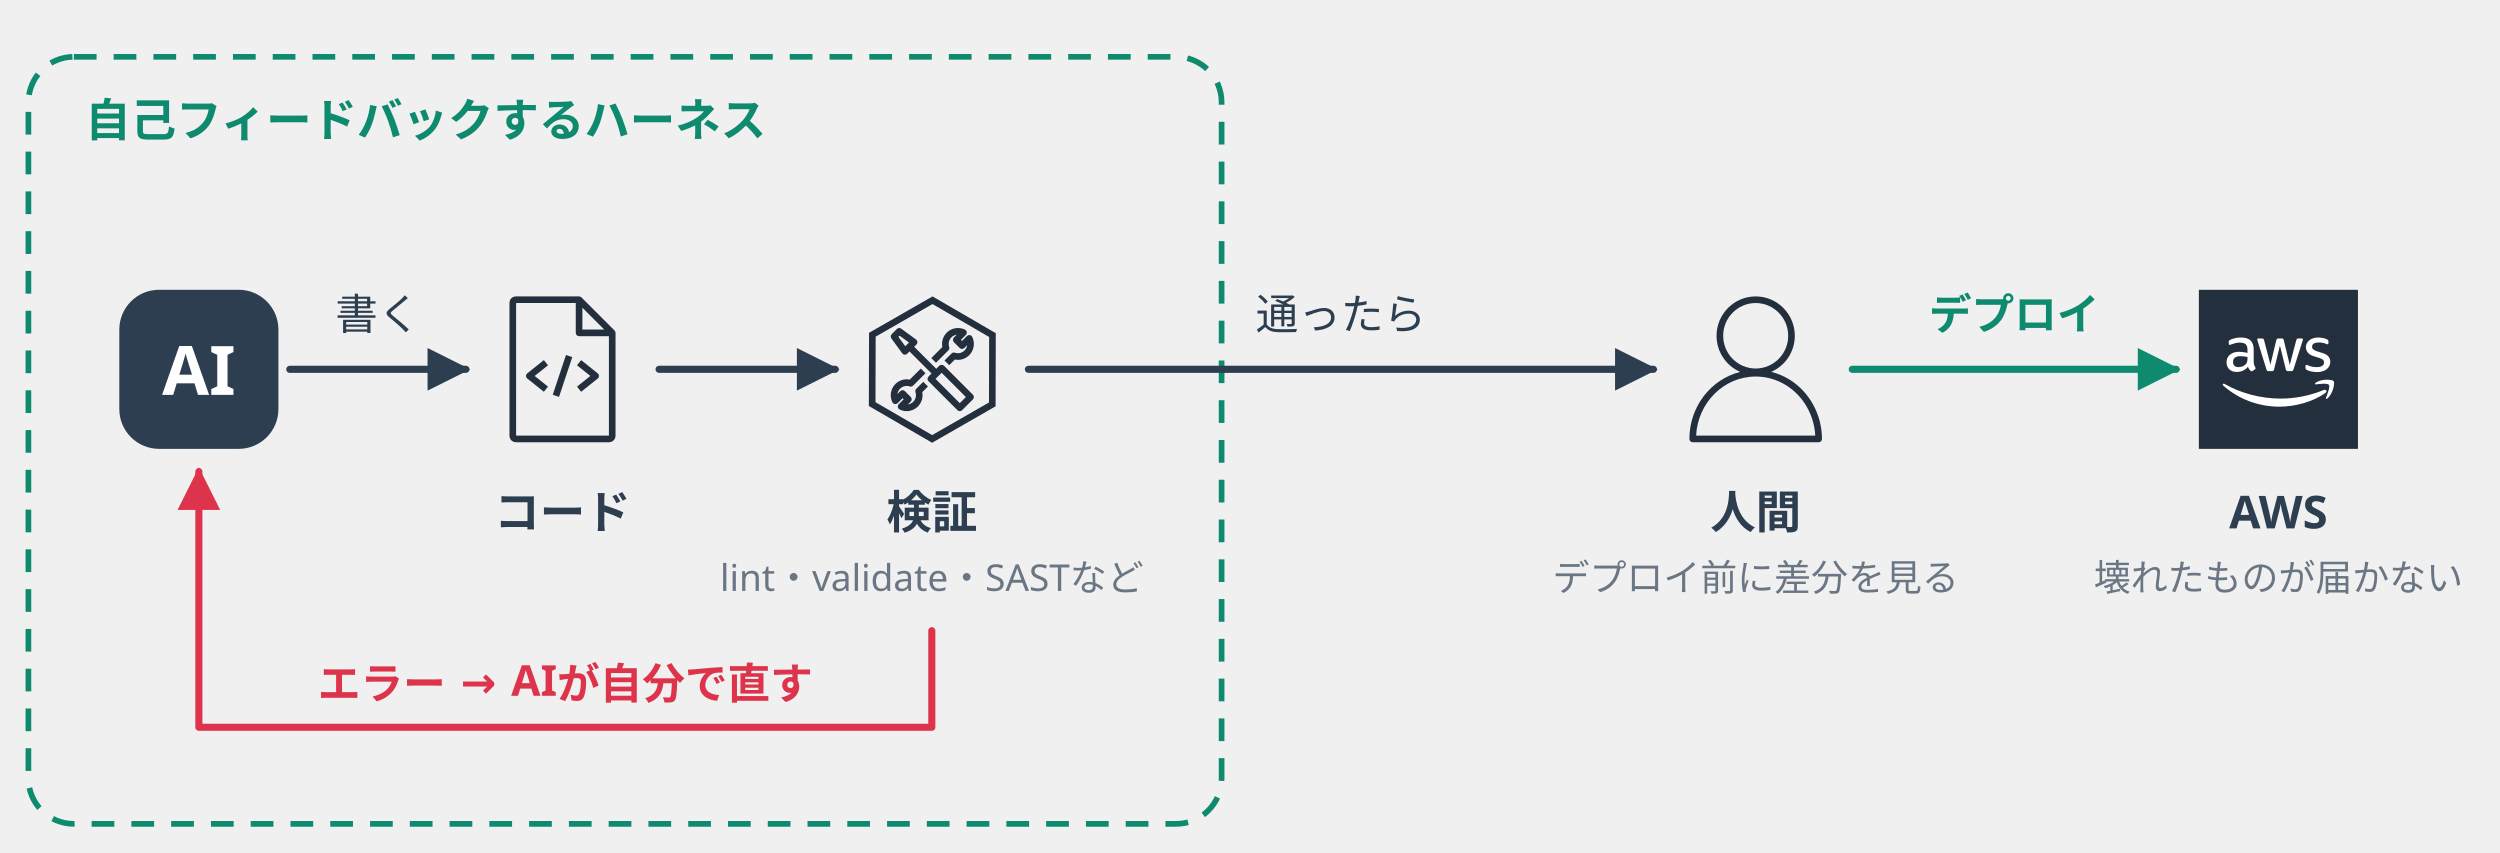
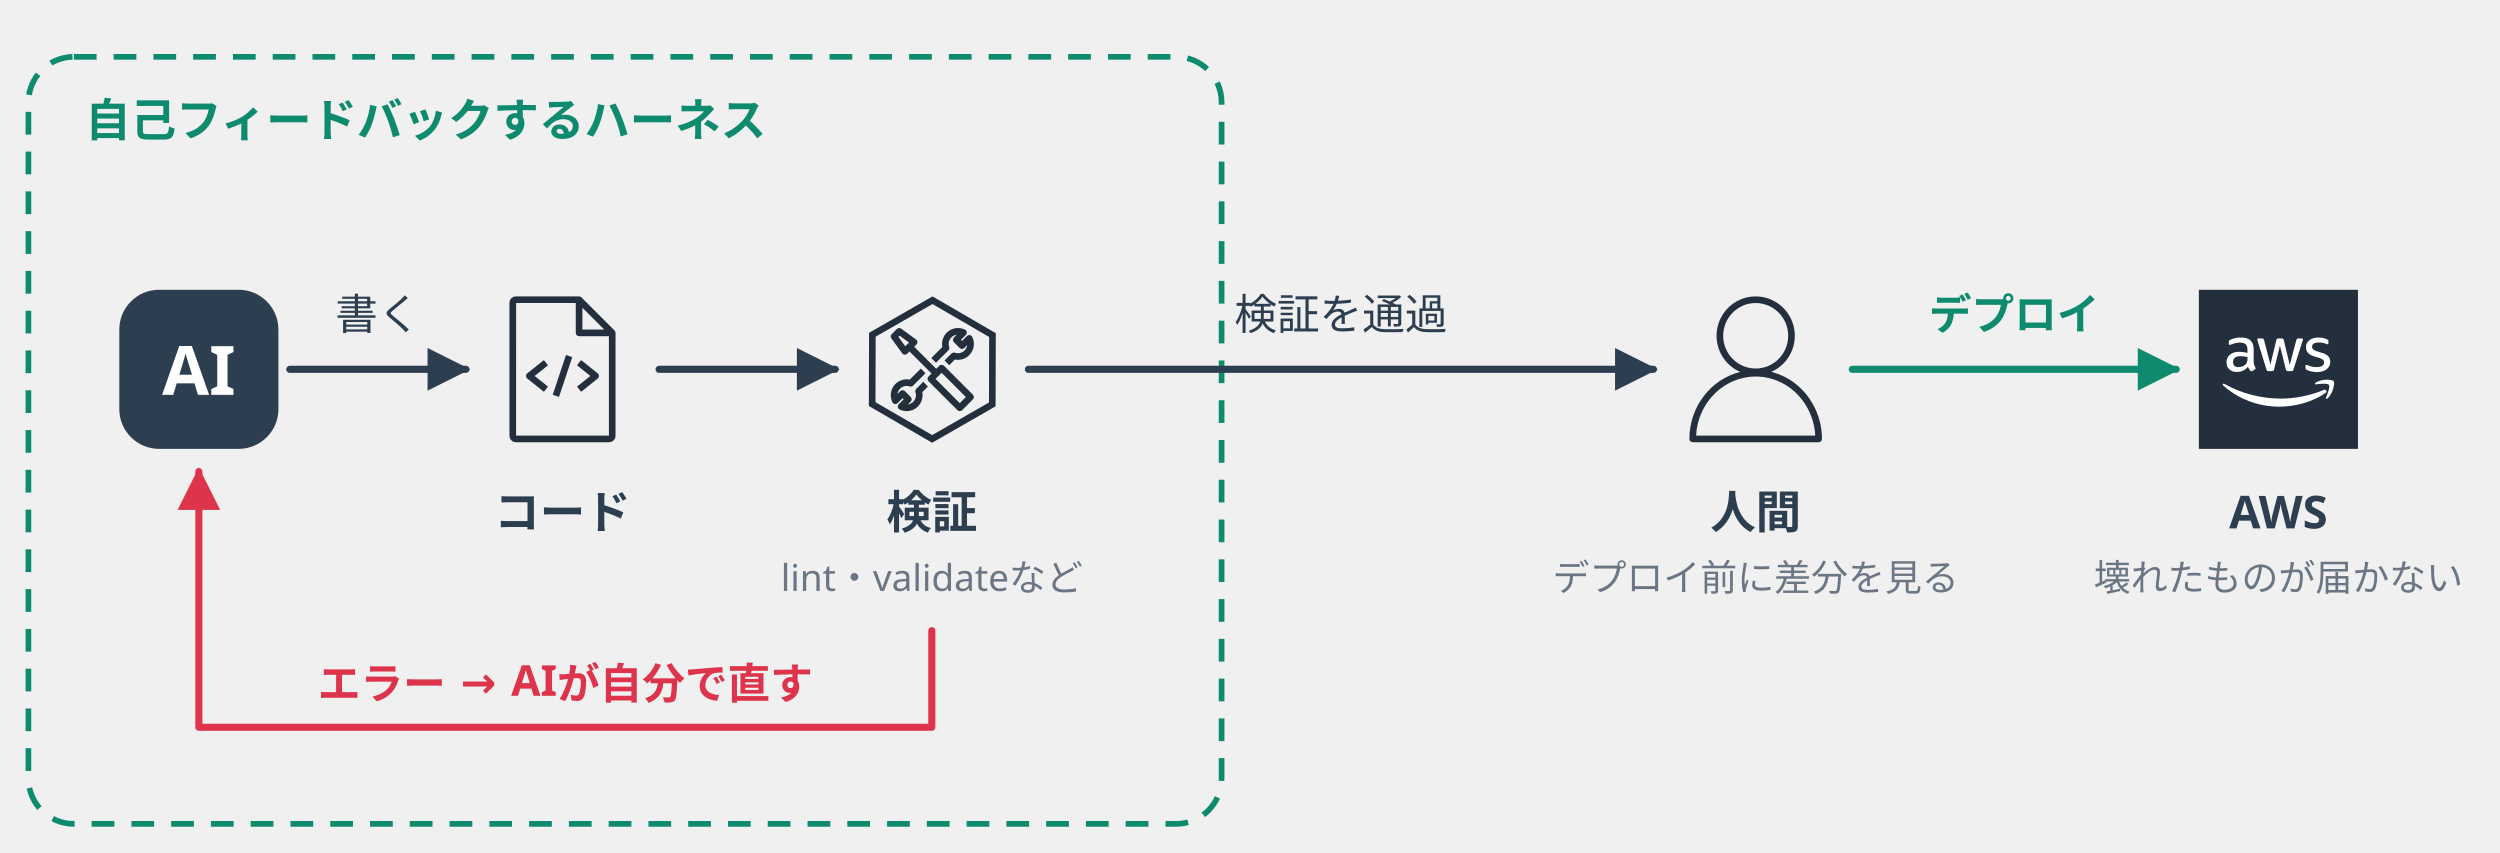
- <svg xmlns="http://www.w3.org/2000/svg" viewBox="0 0 880 300" width="100%" role="img" aria-label="AIが書いたコードをlint・validate・SASTなどで検証し、エラーがあればAIが自分で直す。検証を通ったら、人間がデプロイ前に差分を見てからデプロイする">
+ <svg xmlns="http://www.w3.org/2000/svg" viewBox="0 0 880 300" width="100%" role="img" aria-label="AIが書いたコードを検証し、エラーがあればAIが自分で直す。検証を通ったら、人間がデプロイ前に差分を見てからデプロイする">
  <defs>
    <marker id="a-i" viewBox="0 0 10 10" refX="9" refY="5" markerWidth="6" markerHeight="6" orient="auto-start-reverse">
      <path d="M0,0 L10,5 L0,10 z" fill="#2c3e50" />
    </marker>
    <marker id="a-g" viewBox="0 0 10 10" refX="9" refY="5" markerWidth="6" markerHeight="6" orient="auto-start-reverse">
      <path d="M0,0 L10,5 L0,10 z" fill="#0E8A6E" />
    </marker>
    <marker id="a-r" viewBox="0 0 10 10" refX="9" refY="5" markerWidth="6" markerHeight="6" orient="auto-start-reverse">
      <path d="M0,0 L10,5 L0,10 z" fill="#DD344C" />
    </marker>
    <marker id="a-x" viewBox="0 0 10 10" refX="9" refY="5" markerWidth="6" markerHeight="6" orient="auto-start-reverse">
      <path d="M0,0 L10,5 L0,10 z" fill="#8a94a3" />
    </marker>
  </defs>
  <rect x="10" y="20" width="420" height="270" rx="16" fill="none" stroke="#0E8A6E" stroke-width="2" stroke-dasharray="8 6" />
  <text x="30" y="48" font-family="'Noto Sans JP', 'Hiragino Sans', sans-serif" font-size="16" font-weight="bold" fill="#0E8A6E" text-anchor="start">自己フィードバックするハーネス</text>
  <rect x="42" y="102" width="56" height="56" rx="14" fill="#2c3e50" />
  <text x="70" y="139" font-family="'Noto Sans JP', 'Hiragino Sans', sans-serif" font-size="24" font-weight="bold" fill="#ffffff" text-anchor="middle">AI</text>
  <path d="M102,130 L164,130" fill="none" stroke="#2c3e50" stroke-width="2.5" stroke-linejoin="round" stroke-linecap="round" marker-end="url(#a-i)" />
  <text x="133" y="116" font-family="'Noto Sans JP', 'Hiragino Sans', sans-serif" font-size="15" font-weight="normal" fill="#2c3e50" text-anchor="middle">書く</text>
  <svg x="170" y="102" width="56" height="56" viewBox="0 0 48 48">
-     <g id="code77-Icon-Resource/General-Resource/Res_Source-Code_48" stroke="none" stroke-width="1" fill="none" fill-rule="evenodd">
-       <path d="M25.052,19.684 L26.948,20.317 L22.948,32.317 L21.052,31.684 L25.052,19.684 Z M34.625,25.22 C34.863,25.409 35,25.697 35,26 C35,26.304 34.863,26.592 34.625,26.781 L29.625,30.781 L28.375,29.22 L32.4,26 L28.375,22.781 L29.625,21.22 L34.625,25.22 Z M19.625,22.781 L15.601,26 L19.625,29.22 L18.375,30.781 L13.375,26.781 C13.138,26.592 13,26.304 13,26 C13,25.697 13.138,25.409 13.375,25.22 L18.375,21.22 L19.625,22.781 Z M10,44 L10.007,4 L28,4 L28,13 C28,13.552 28.448,14 29,14 L38,14 L38,44 L10,44 Z M30,5.414 L36.586,12 L30,12 L30,5.414 Z M39.707,12.293 L29.707,2.293 C29.52,2.105 29.266,2 29,2 L10,2 C8.823,2 8,2.822 8,4 L8,44 C8,45.14 8.86,46 10,46 L38,46 C39.141,46 40,45.14 40,44 L40,13 C40,12.734 39.895,12.48 39.707,12.293 L39.707,12.293 Z" id="code77-Fill-1" fill="#232F3D" />
+     <g id="code72-Icon-Resource/General-Resource/Res_Source-Code_48" stroke="none" stroke-width="1" fill="none" fill-rule="evenodd">
+       <path d="M25.052,19.684 L26.948,20.317 L22.948,32.317 L21.052,31.684 L25.052,19.684 Z M34.625,25.22 C34.863,25.409 35,25.697 35,26 C35,26.304 34.863,26.592 34.625,26.781 L29.625,30.781 L28.375,29.22 L32.4,26 L28.375,22.781 L29.625,21.22 L34.625,25.22 Z M19.625,22.781 L15.601,26 L19.625,29.22 L18.375,30.781 L13.375,26.781 C13.138,26.592 13,26.304 13,26 C13,25.697 13.138,25.409 13.375,25.22 L18.375,21.22 L19.625,22.781 Z M10,44 L10.007,4 L28,4 L28,13 C28,13.552 28.448,14 29,14 L38,14 L38,44 L10,44 Z M30,5.414 L36.586,12 L30,12 L30,5.414 Z M39.707,12.293 L29.707,2.293 C29.52,2.105 29.266,2 29,2 L10,2 C8.823,2 8,2.822 8,4 L8,44 C8,45.14 8.86,46 10,46 L38,46 C39.141,46 40,45.14 40,44 L40,13 C40,12.734 39.895,12.48 39.707,12.293 L39.707,12.293 Z" id="code72-Fill-1" fill="#232F3D" />
    </g>
  </svg>
  <text x="198" y="186" font-family="'Noto Sans JP', 'Hiragino Sans', sans-serif" font-size="16" font-weight="bold" fill="#2c3e50" text-anchor="middle">コード</text>
  <path d="M232,130 L294,130" fill="none" stroke="#2c3e50" stroke-width="2.5" stroke-linejoin="round" stroke-linecap="round" marker-end="url(#a-i)" />
  <svg x="300" y="102" width="56" height="56" viewBox="0 0 48 48">
-     <g id="toolkit78-Icon-Resource/General-Resource/Res_Toolkit_48" stroke="none" stroke-width="1" fill="none" fill-rule="evenodd">
-       <path d="M32.438,34.203 L25.12,26.884 L26.957,25.047 L34.275,32.366 L32.438,34.203 Z M13.922,14.201 L14.273,13.85 L17.117,15.924 L15.996,17.045 L13.922,14.201 Z M27.664,22.926 C27.289,22.551 26.625,22.551 26.25,22.926 L25.331,23.845 L18.677,17.191 L19.357,16.512 C19.564,16.305 19.669,16.018 19.647,15.727 C19.625,15.435 19.475,15.169 19.239,14.997 L14.759,11.73 C14.362,11.441 13.812,11.483 13.463,11.831 L11.903,13.391 C11.554,13.74 11.511,14.29 11.802,14.687 L15.069,19.167 C15.241,19.403 15.507,19.553 15.799,19.575 C15.825,19.577 15.851,19.578 15.876,19.578 C16.141,19.578 16.395,19.474 16.584,19.285 L17.263,18.605 L23.917,25.259 L22.999,26.177 C22.608,26.567 22.608,27.2 22.999,27.591 L31.731,36.324 C31.918,36.512 32.172,36.617 32.438,36.617 C32.704,36.617 32.958,36.512 33.145,36.324 L36.396,33.073 C36.787,32.682 36.787,32.05 36.396,31.659 L27.664,22.926 Z M27.176,17.271 C26.874,15.72 27.359,14.077 28.492,12.944 C29.939,11.494 32.154,11.125 34,12.022 C34.29,12.164 34.495,12.437 34.548,12.756 C34.602,13.075 34.498,13.4 34.269,13.629 L32.786,15.112 L33.115,15.442 L34.596,13.961 C34.825,13.732 35.149,13.629 35.467,13.682 C35.786,13.734 36.059,13.937 36.201,14.227 C37.105,16.069 36.738,18.282 35.286,19.733 C34.133,20.886 32.517,21.364 30.953,21.05 L29.25,22.754 L27.836,21.34 L29.946,19.228 C30.214,18.959 30.613,18.867 30.976,18.989 C32.001,19.34 33.109,19.081 33.872,18.319 C34.315,17.876 34.584,17.311 34.666,16.72 L33.821,17.564 C33.633,17.752 33.379,17.857 33.114,17.857 L33.113,17.857 C32.847,17.857 32.593,17.752 32.406,17.563 L30.665,15.817 C30.275,15.427 30.275,14.794 30.666,14.404 L31.505,13.564 C30.913,13.646 30.348,13.916 29.906,14.358 C29.155,15.109 28.892,16.244 29.236,17.248 C29.359,17.609 29.266,18.01 28.997,18.279 L25.261,22.015 L23.847,20.6 L27.176,17.271 Z M22.828,29.18 L21.124,30.885 C21.425,32.438 20.938,34.082 19.8,35.213 C18.884,36.134 17.658,36.619 16.414,36.619 C15.696,36.619 14.971,36.458 14.296,36.126 C14.007,35.983 13.804,35.71 13.751,35.391 C13.699,35.073 13.802,34.749 14.031,34.521 L15.512,33.04 L15.185,32.713 L13.704,34.194 C13.475,34.423 13.147,34.524 12.834,34.474 C12.515,34.421 12.242,34.218 12.099,33.929 C11.193,32.088 11.561,29.875 13.014,28.423 C14.147,27.285 15.79,26.799 17.341,27.105 L20.674,23.773 L22.088,25.187 L18.348,28.927 C18.078,29.197 17.675,29.29 17.315,29.165 C16.312,28.817 15.179,29.08 14.43,29.835 C13.985,30.279 13.714,30.845 13.633,31.436 L14.478,30.592 C14.869,30.201 15.501,30.201 15.892,30.592 L17.633,32.333 C18.024,32.724 18.024,33.356 17.633,33.747 L16.787,34.594 C17.379,34.514 17.944,34.243 18.386,33.799 C19.143,33.046 19.408,31.913 19.064,30.907 C18.941,30.547 19.034,30.146 19.303,29.877 L21.414,27.766 L22.828,29.18 Z M41.243,34.008 L24.095,43.846 L7.003,33.915 L7.057,14.146 L24.204,4.308 L41.295,14.24 L41.243,34.008 Z M24.209,2 L5.061,12.986 L5,35.063 L24.089,46.154 L43.239,35.168 L43.299,13.092 L24.209,2 Z" id="toolkit78-Fill-19" fill="#232F3D" />
+     <g id="toolkit73-Icon-Resource/General-Resource/Res_Toolkit_48" stroke="none" stroke-width="1" fill="none" fill-rule="evenodd">
+       <path d="M32.438,34.203 L25.12,26.884 L26.957,25.047 L34.275,32.366 L32.438,34.203 Z M13.922,14.201 L14.273,13.85 L17.117,15.924 L15.996,17.045 L13.922,14.201 Z M27.664,22.926 C27.289,22.551 26.625,22.551 26.25,22.926 L25.331,23.845 L18.677,17.191 L19.357,16.512 C19.564,16.305 19.669,16.018 19.647,15.727 C19.625,15.435 19.475,15.169 19.239,14.997 L14.759,11.73 C14.362,11.441 13.812,11.483 13.463,11.831 L11.903,13.391 C11.554,13.74 11.511,14.29 11.802,14.687 L15.069,19.167 C15.241,19.403 15.507,19.553 15.799,19.575 C15.825,19.577 15.851,19.578 15.876,19.578 C16.141,19.578 16.395,19.474 16.584,19.285 L17.263,18.605 L23.917,25.259 L22.999,26.177 C22.608,26.567 22.608,27.2 22.999,27.591 L31.731,36.324 C31.918,36.512 32.172,36.617 32.438,36.617 C32.704,36.617 32.958,36.512 33.145,36.324 L36.396,33.073 C36.787,32.682 36.787,32.05 36.396,31.659 L27.664,22.926 Z M27.176,17.271 C26.874,15.72 27.359,14.077 28.492,12.944 C29.939,11.494 32.154,11.125 34,12.022 C34.29,12.164 34.495,12.437 34.548,12.756 C34.602,13.075 34.498,13.4 34.269,13.629 L32.786,15.112 L33.115,15.442 L34.596,13.961 C34.825,13.732 35.149,13.629 35.467,13.682 C35.786,13.734 36.059,13.937 36.201,14.227 C37.105,16.069 36.738,18.282 35.286,19.733 C34.133,20.886 32.517,21.364 30.953,21.05 L29.25,22.754 L27.836,21.34 L29.946,19.228 C30.214,18.959 30.613,18.867 30.976,18.989 C32.001,19.34 33.109,19.081 33.872,18.319 C34.315,17.876 34.584,17.311 34.666,16.72 L33.821,17.564 C33.633,17.752 33.379,17.857 33.114,17.857 L33.113,17.857 C32.847,17.857 32.593,17.752 32.406,17.563 L30.665,15.817 C30.275,15.427 30.275,14.794 30.666,14.404 L31.505,13.564 C30.913,13.646 30.348,13.916 29.906,14.358 C29.155,15.109 28.892,16.244 29.236,17.248 C29.359,17.609 29.266,18.01 28.997,18.279 L25.261,22.015 L23.847,20.6 L27.176,17.271 Z M22.828,29.18 L21.124,30.885 C21.425,32.438 20.938,34.082 19.8,35.213 C18.884,36.134 17.658,36.619 16.414,36.619 C15.696,36.619 14.971,36.458 14.296,36.126 C14.007,35.983 13.804,35.71 13.751,35.391 C13.699,35.073 13.802,34.749 14.031,34.521 L15.512,33.04 L15.185,32.713 L13.704,34.194 C13.475,34.423 13.147,34.524 12.834,34.474 C12.515,34.421 12.242,34.218 12.099,33.929 C11.193,32.088 11.561,29.875 13.014,28.423 C14.147,27.285 15.79,26.799 17.341,27.105 L20.674,23.773 L22.088,25.187 L18.348,28.927 C18.078,29.197 17.675,29.29 17.315,29.165 C16.312,28.817 15.179,29.08 14.43,29.835 C13.985,30.279 13.714,30.845 13.633,31.436 L14.478,30.592 C14.869,30.201 15.501,30.201 15.892,30.592 L17.633,32.333 C18.024,32.724 18.024,33.356 17.633,33.747 L16.787,34.594 C17.379,34.514 17.944,34.243 18.386,33.799 C19.143,33.046 19.408,31.913 19.064,30.907 C18.941,30.547 19.034,30.146 19.303,29.877 L21.414,27.766 L22.828,29.18 Z M41.243,34.008 L24.095,43.846 L7.003,33.915 L7.057,14.146 L24.204,4.308 L41.295,14.24 L41.243,34.008 Z M24.209,2 L5.061,12.986 L5,35.063 L24.089,46.154 L43.239,35.168 L43.299,13.092 L24.209,2 Z" id="toolkit73-Fill-19" fill="#232F3D" />
    </g>
  </svg>
  <text x="328" y="186" font-family="'Noto Sans JP', 'Hiragino Sans', sans-serif" font-size="16" font-weight="bold" fill="#2c3e50" text-anchor="middle">検証</text>
-   <text x="328" y="208" font-family="'Noto Sans JP', 'Hiragino Sans', sans-serif" font-size="13" font-weight="normal" fill="#6b7684" text-anchor="middle">lint・validate・SASTなど</text>
+   <text x="328" y="208" font-family="'Noto Sans JP', 'Hiragino Sans', sans-serif" font-size="13" font-weight="normal" fill="#6b7684" text-anchor="middle">lint・validateなど</text>
  <path d="M328,222 L328,256 L70,256 L70,166" fill="none" stroke="#DD344C" stroke-width="2.5" stroke-linejoin="round" stroke-linecap="round" marker-end="url(#a-r)" />
  <text x="199" y="246" font-family="'Noto Sans JP', 'Hiragino Sans', sans-serif" font-size="15" font-weight="bold" fill="#DD344C" text-anchor="middle">エラー → AIが自分で直す</text>
  <path d="M362,130 L582,130" fill="none" stroke="#2c3e50" stroke-width="2.5" stroke-linejoin="round" stroke-linecap="round" marker-end="url(#a-i)" />
-   <text x="472" y="116" font-family="'Noto Sans JP', 'Hiragino Sans', sans-serif" font-size="15" font-weight="normal" fill="#2c3e50" text-anchor="middle">通ったら</text>
+   <text x="472" y="116" font-family="'Noto Sans JP', 'Hiragino Sans', sans-serif" font-size="15" font-weight="normal" fill="#2c3e50" text-anchor="middle">検証を通過</text>
  <svg x="590" y="102" width="56" height="56" viewBox="0 0 48 48">
-     <g id="user79-Icon-Resource/General-Resource/Res_User_48" stroke="none" stroke-width="1" fill="none" fill-rule="evenodd">
-       <path d="M6.025,44 C6.524,34.085 14.395,26.178 24,26.178 C27.248,26.178 30.43,27.092 33.205,28.822 C38.354,32.033 41.653,37.783 41.974,44 L6.025,44 Z M14.192,13.878 C14.192,8.432 18.592,4 24.001,4 C29.408,4 33.807,8.432 33.807,13.878 C33.807,19.325 29.408,23.757 24.001,23.757 C18.592,23.757 14.192,19.325 14.192,13.878 L14.192,13.878 Z M34.263,27.125 C32.53,26.044 30.65,25.26 28.698,24.771 C32.877,22.939 35.807,18.749 35.807,13.878 C35.807,7.329 30.51,2 24.001,2 C17.489,2 12.192,7.329 12.192,13.878 C12.192,18.755 15.13,22.95 19.317,24.778 C10.545,26.981 4,35.2 4,45 C4,45.552 4.447,46 5,46 L43,46 C43.552,46 44,45.552 44,45 C44,37.719 40.269,30.87 34.263,27.125 L34.263,27.125 Z" id="user79-Fill-1" fill="#242F3E" />
+     <g id="user74-Icon-Resource/General-Resource/Res_User_48" stroke="none" stroke-width="1" fill="none" fill-rule="evenodd">
+       <path d="M6.025,44 C6.524,34.085 14.395,26.178 24,26.178 C27.248,26.178 30.43,27.092 33.205,28.822 C38.354,32.033 41.653,37.783 41.974,44 L6.025,44 Z M14.192,13.878 C14.192,8.432 18.592,4 24.001,4 C29.408,4 33.807,8.432 33.807,13.878 C33.807,19.325 29.408,23.757 24.001,23.757 C18.592,23.757 14.192,19.325 14.192,13.878 L14.192,13.878 Z M34.263,27.125 C32.53,26.044 30.65,25.26 28.698,24.771 C32.877,22.939 35.807,18.749 35.807,13.878 C35.807,7.329 30.51,2 24.001,2 C17.489,2 12.192,7.329 12.192,13.878 C12.192,18.755 15.13,22.95 19.317,24.778 C10.545,26.981 4,35.2 4,45 C4,45.552 4.447,46 5,46 L43,46 C43.552,46 44,45.552 44,45 C44,37.719 40.269,30.87 34.263,27.125 L34.263,27.125 Z" id="user74-Fill-1" fill="#242F3E" />
    </g>
  </svg>
  <text x="618" y="186" font-family="'Noto Sans JP', 'Hiragino Sans', sans-serif" font-size="16" font-weight="bold" fill="#2c3e50" text-anchor="middle">人間</text>
  <text x="618" y="208" font-family="'Noto Sans JP', 'Hiragino Sans', sans-serif" font-size="13" font-weight="normal" fill="#6b7684" text-anchor="middle">デプロイ前に差分を見る</text>
  <path d="M652,130 L766,130" fill="none" stroke="#0E8A6E" stroke-width="2.5" stroke-linejoin="round" stroke-linecap="round" marker-end="url(#a-g)" />
  <text x="709" y="116" font-family="'Noto Sans JP', 'Hiragino Sans', sans-serif" font-size="15" font-weight="bold" fill="#0E8A6E" text-anchor="middle">デプロイ</text>
  <svg x="774" y="102" width="56" height="56" viewBox="0 0 40 40">
-     <g id="cloud80-Icon-Architecture-Group/32/AWS-Cloud-logo_32" stroke="none" stroke-width="1" fill="none" fill-rule="evenodd">
-       <rect id="cloud80-Rectangle" fill="#242F3E" x="0" y="0" width="40" height="40" />
-       <path d="M32.698,23.901 C33.059,24.37 32.298,26.3 31.957,27.164 C31.853,27.426 32.075,27.529 32.307,27.332 C33.82,26.048 34.212,23.357 33.901,22.969 C33.594,22.583 30.95,22.252 29.338,23.401 C29.089,23.578 29.132,23.822 29.407,23.79 C30.315,23.678 32.338,23.433 32.698,23.901 L32.698,23.901 Z M31.856,25.91 C32.374,25.532 31.93,24.969 31.402,25.19 C27.889,26.654 24.075,27.363 20.602,27.363 C15.459,27.363 10.475,25.974 6.446,23.668 C6.094,23.466 5.833,23.823 6.127,24.082 C9.86,27.398 14.796,29.391 20.274,29.391 C24.184,29.391 28.725,28.183 31.856,25.91 L31.856,25.91 Z M29.712,20.695 C29.214,20.695 28.727,20.642 28.253,20.534 C27.777,20.425 27.413,20.302 27.16,20.161 C27.005,20.077 26.908,19.989 26.869,19.903 C26.831,19.815 26.811,19.729 26.811,19.643 L26.811,19.174 C26.811,18.98 26.884,18.881 27.027,18.881 C27.082,18.881 27.14,18.894 27.2,18.914 C27.261,18.937 27.341,18.969 27.441,19.012 C27.761,19.153 28.108,19.26 28.485,19.336 C28.861,19.411 29.236,19.449 29.611,19.449 C30.208,19.449 30.669,19.347 30.995,19.141 C31.322,18.937 31.484,18.646 31.484,18.268 C31.484,18.008 31.399,17.793 31.227,17.619 C31.056,17.445 30.738,17.286 30.275,17.134 L28.9,16.713 C28.203,16.497 27.698,16.184 27.383,15.775 C27.068,15.363 26.911,14.916 26.911,14.428 C26.911,14.041 26.996,13.699 27.169,13.401 C27.339,13.104 27.564,12.851 27.845,12.64 C28.13,12.43 28.459,12.272 28.834,12.162 C29.208,12.055 29.606,12 30.026,12 C30.236,12 30.449,12.014 30.666,12.041 C30.881,12.067 31.085,12.103 31.278,12.146 C31.471,12.191 31.651,12.239 31.816,12.292 C31.982,12.347 32.114,12.401 32.215,12.454 C32.346,12.529 32.439,12.605 32.496,12.681 C32.551,12.756 32.579,12.858 32.579,12.989 L32.579,13.425 C32.579,13.62 32.507,13.716 32.362,13.716 C32.285,13.716 32.165,13.68 31.998,13.604 C31.458,13.365 30.848,13.248 30.177,13.248 C29.635,13.248 29.214,13.334 28.916,13.506 C28.617,13.68 28.468,13.955 28.468,14.333 C28.468,14.591 28.562,14.81 28.751,14.988 C28.939,15.166 29.286,15.336 29.795,15.499 L31.137,15.921 C31.822,16.135 32.311,16.433 32.603,16.809 C32.897,17.188 33.044,17.619 33.044,18.104 C33.044,18.505 32.961,18.864 32.794,19.182 C32.628,19.501 32.399,19.772 32.105,19.999 C31.813,20.226 31.463,20.398 31.054,20.517 C30.644,20.637 30.197,20.695 29.712,20.695 L29.712,20.695 Z M17.547,20.451 C17.381,20.451 17.26,20.424 17.182,20.364 C17.104,20.303 17.038,20.183 16.983,19.999 L14.761,12.842 C14.708,12.658 14.679,12.535 14.679,12.471 C14.679,12.32 14.757,12.244 14.912,12.244 L15.839,12.244 C16.016,12.244 16.14,12.274 16.213,12.334 C16.284,12.392 16.347,12.512 16.402,12.698 L17.993,18.818 L19.47,12.698 C19.514,12.512 19.574,12.392 19.651,12.334 C19.728,12.274 19.855,12.244 20.031,12.244 L20.796,12.244 C20.971,12.244 21.098,12.274 21.176,12.334 C21.253,12.392 21.314,12.512 21.358,12.698 L22.851,18.899 L24.491,12.698 C24.546,12.512 24.609,12.392 24.681,12.334 C24.754,12.274 24.877,12.244 25.054,12.244 L25.932,12.244 C26.088,12.244 26.165,12.32 26.165,12.471 C26.165,12.512 26.158,12.562 26.149,12.615 C26.136,12.671 26.116,12.746 26.081,12.842 L23.795,19.999 C23.74,20.183 23.673,20.303 23.595,20.364 C23.518,20.424 23.396,20.451 23.231,20.451 L22.418,20.451 C22.242,20.451 22.115,20.421 22.038,20.357 C21.961,20.292 21.9,20.166 21.856,19.984 L20.38,14.024 L18.923,19.984 C18.879,20.166 18.817,20.292 18.74,20.357 C18.662,20.421 18.536,20.451 18.359,20.451 L17.547,20.451 Z M9.939,19.449 C10.25,19.449 10.575,19.392 10.918,19.279 C11.26,19.165 11.558,18.969 11.812,18.687 C11.968,18.515 12.074,18.318 12.136,18.096 C12.196,17.876 12.225,17.609 12.225,17.295 L12.225,16.907 C11.951,16.842 11.661,16.791 11.356,16.753 C11.052,16.716 10.757,16.696 10.469,16.696 C9.84,16.696 9.369,16.82 9.061,17.069 C8.752,17.317 8.596,17.672 8.596,18.139 C8.596,18.57 8.713,18.895 8.945,19.117 C9.177,19.339 9.509,19.449 9.939,19.449 L9.939,19.449 Z M13.785,18.041 C13.785,18.386 13.82,18.66 13.892,18.866 C13.965,19.072 14.067,19.294 14.199,19.53 C14.243,19.606 14.265,19.676 14.265,19.739 C14.265,19.838 14.204,19.93 14.083,20.015 L13.486,20.405 C13.398,20.458 13.315,20.486 13.238,20.486 C13.137,20.486 13.044,20.443 12.956,20.357 C12.822,20.226 12.71,20.084 12.617,19.927 C12.521,19.771 12.425,19.588 12.326,19.383 C11.585,20.236 10.658,20.663 9.542,20.663 C8.746,20.663 8.116,20.443 7.651,19.999 C7.188,19.557 6.956,18.963 6.956,18.219 C6.956,17.432 7.243,16.796 7.819,16.316 C8.392,15.836 9.167,15.595 10.138,15.595 C10.459,15.595 10.793,15.62 11.141,15.668 C11.488,15.716 11.851,15.785 12.225,15.871 L12.225,15.192 C12.225,14.49 12.078,13.996 11.779,13.709 C11.481,13.423 10.968,13.281 10.239,13.281 C9.906,13.281 9.566,13.32 9.218,13.401 C8.871,13.482 8.53,13.587 8.199,13.716 C8.044,13.781 7.933,13.822 7.868,13.838 C7.802,13.854 7.752,13.862 7.719,13.862 C7.587,13.862 7.519,13.766 7.519,13.57 L7.519,13.118 C7.519,12.966 7.543,12.858 7.587,12.795 C7.631,12.729 7.719,12.664 7.852,12.6 C8.183,12.437 8.581,12.297 9.044,12.179 C9.509,12.06 10,12 10.52,12 C11.646,12 12.472,12.253 12.997,12.753 C13.521,13.255 13.785,14.013 13.785,15.028 L13.785,18.041 Z" id="cloud80-Fill-1" fill="#FFFFFF" />
+     <g id="cloud75-Icon-Architecture-Group/32/AWS-Cloud-logo_32" stroke="none" stroke-width="1" fill="none" fill-rule="evenodd">
+       <rect id="cloud75-Rectangle" fill="#242F3E" x="0" y="0" width="40" height="40" />
+       <path d="M32.698,23.901 C33.059,24.37 32.298,26.3 31.957,27.164 C31.853,27.426 32.075,27.529 32.307,27.332 C33.82,26.048 34.212,23.357 33.901,22.969 C33.594,22.583 30.95,22.252 29.338,23.401 C29.089,23.578 29.132,23.822 29.407,23.79 C30.315,23.678 32.338,23.433 32.698,23.901 L32.698,23.901 Z M31.856,25.91 C32.374,25.532 31.93,24.969 31.402,25.19 C27.889,26.654 24.075,27.363 20.602,27.363 C15.459,27.363 10.475,25.974 6.446,23.668 C6.094,23.466 5.833,23.823 6.127,24.082 C9.86,27.398 14.796,29.391 20.274,29.391 C24.184,29.391 28.725,28.183 31.856,25.91 L31.856,25.91 Z M29.712,20.695 C29.214,20.695 28.727,20.642 28.253,20.534 C27.777,20.425 27.413,20.302 27.16,20.161 C27.005,20.077 26.908,19.989 26.869,19.903 C26.831,19.815 26.811,19.729 26.811,19.643 L26.811,19.174 C26.811,18.98 26.884,18.881 27.027,18.881 C27.082,18.881 27.14,18.894 27.2,18.914 C27.261,18.937 27.341,18.969 27.441,19.012 C27.761,19.153 28.108,19.26 28.485,19.336 C28.861,19.411 29.236,19.449 29.611,19.449 C30.208,19.449 30.669,19.347 30.995,19.141 C31.322,18.937 31.484,18.646 31.484,18.268 C31.484,18.008 31.399,17.793 31.227,17.619 C31.056,17.445 30.738,17.286 30.275,17.134 L28.9,16.713 C28.203,16.497 27.698,16.184 27.383,15.775 C27.068,15.363 26.911,14.916 26.911,14.428 C26.911,14.041 26.996,13.699 27.169,13.401 C27.339,13.104 27.564,12.851 27.845,12.64 C28.13,12.43 28.459,12.272 28.834,12.162 C29.208,12.055 29.606,12 30.026,12 C30.236,12 30.449,12.014 30.666,12.041 C30.881,12.067 31.085,12.103 31.278,12.146 C31.471,12.191 31.651,12.239 31.816,12.292 C31.982,12.347 32.114,12.401 32.215,12.454 C32.346,12.529 32.439,12.605 32.496,12.681 C32.551,12.756 32.579,12.858 32.579,12.989 L32.579,13.425 C32.579,13.62 32.507,13.716 32.362,13.716 C32.285,13.716 32.165,13.68 31.998,13.604 C31.458,13.365 30.848,13.248 30.177,13.248 C29.635,13.248 29.214,13.334 28.916,13.506 C28.617,13.68 28.468,13.955 28.468,14.333 C28.468,14.591 28.562,14.81 28.751,14.988 C28.939,15.166 29.286,15.336 29.795,15.499 L31.137,15.921 C31.822,16.135 32.311,16.433 32.603,16.809 C32.897,17.188 33.044,17.619 33.044,18.104 C33.044,18.505 32.961,18.864 32.794,19.182 C32.628,19.501 32.399,19.772 32.105,19.999 C31.813,20.226 31.463,20.398 31.054,20.517 C30.644,20.637 30.197,20.695 29.712,20.695 L29.712,20.695 Z M17.547,20.451 C17.381,20.451 17.26,20.424 17.182,20.364 C17.104,20.303 17.038,20.183 16.983,19.999 L14.761,12.842 C14.708,12.658 14.679,12.535 14.679,12.471 C14.679,12.32 14.757,12.244 14.912,12.244 L15.839,12.244 C16.016,12.244 16.14,12.274 16.213,12.334 C16.284,12.392 16.347,12.512 16.402,12.698 L17.993,18.818 L19.47,12.698 C19.514,12.512 19.574,12.392 19.651,12.334 C19.728,12.274 19.855,12.244 20.031,12.244 L20.796,12.244 C20.971,12.244 21.098,12.274 21.176,12.334 C21.253,12.392 21.314,12.512 21.358,12.698 L22.851,18.899 L24.491,12.698 C24.546,12.512 24.609,12.392 24.681,12.334 C24.754,12.274 24.877,12.244 25.054,12.244 L25.932,12.244 C26.088,12.244 26.165,12.32 26.165,12.471 C26.165,12.512 26.158,12.562 26.149,12.615 C26.136,12.671 26.116,12.746 26.081,12.842 L23.795,19.999 C23.74,20.183 23.673,20.303 23.595,20.364 C23.518,20.424 23.396,20.451 23.231,20.451 L22.418,20.451 C22.242,20.451 22.115,20.421 22.038,20.357 C21.961,20.292 21.9,20.166 21.856,19.984 L20.38,14.024 L18.923,19.984 C18.879,20.166 18.817,20.292 18.74,20.357 C18.662,20.421 18.536,20.451 18.359,20.451 L17.547,20.451 Z M9.939,19.449 C10.25,19.449 10.575,19.392 10.918,19.279 C11.26,19.165 11.558,18.969 11.812,18.687 C11.968,18.515 12.074,18.318 12.136,18.096 C12.196,17.876 12.225,17.609 12.225,17.295 L12.225,16.907 C11.951,16.842 11.661,16.791 11.356,16.753 C11.052,16.716 10.757,16.696 10.469,16.696 C9.84,16.696 9.369,16.82 9.061,17.069 C8.752,17.317 8.596,17.672 8.596,18.139 C8.596,18.57 8.713,18.895 8.945,19.117 C9.177,19.339 9.509,19.449 9.939,19.449 L9.939,19.449 Z M13.785,18.041 C13.785,18.386 13.82,18.66 13.892,18.866 C13.965,19.072 14.067,19.294 14.199,19.53 C14.243,19.606 14.265,19.676 14.265,19.739 C14.265,19.838 14.204,19.93 14.083,20.015 L13.486,20.405 C13.398,20.458 13.315,20.486 13.238,20.486 C13.137,20.486 13.044,20.443 12.956,20.357 C12.822,20.226 12.71,20.084 12.617,19.927 C12.521,19.771 12.425,19.588 12.326,19.383 C11.585,20.236 10.658,20.663 9.542,20.663 C8.746,20.663 8.116,20.443 7.651,19.999 C7.188,19.557 6.956,18.963 6.956,18.219 C6.956,17.432 7.243,16.796 7.819,16.316 C8.392,15.836 9.167,15.595 10.138,15.595 C10.459,15.595 10.793,15.62 11.141,15.668 C11.488,15.716 11.851,15.785 12.225,15.871 L12.225,15.192 C12.225,14.49 12.078,13.996 11.779,13.709 C11.481,13.423 10.968,13.281 10.239,13.281 C9.906,13.281 9.566,13.32 9.218,13.401 C8.871,13.482 8.53,13.587 8.199,13.716 C8.044,13.781 7.933,13.822 7.868,13.838 C7.802,13.854 7.752,13.862 7.719,13.862 C7.587,13.862 7.519,13.766 7.519,13.57 L7.519,13.118 C7.519,12.966 7.543,12.858 7.587,12.795 C7.631,12.729 7.719,12.664 7.852,12.6 C8.183,12.437 8.581,12.297 9.044,12.179 C9.509,12.06 10,12 10.52,12 C11.646,12 12.472,12.253 12.997,12.753 C13.521,13.255 13.785,14.013 13.785,15.028 L13.785,18.041 Z" id="cloud75-Fill-1" fill="#FFFFFF" />
    </g>
  </svg>
  <text x="802" y="186" font-family="'Noto Sans JP', 'Hiragino Sans', sans-serif" font-size="16" font-weight="bold" fill="#2c3e50" text-anchor="middle">AWS</text>
  <text x="802" y="208" font-family="'Noto Sans JP', 'Hiragino Sans', sans-serif" font-size="13" font-weight="normal" fill="#6b7684" text-anchor="middle">壊れたものが届かない</text>
</svg>
